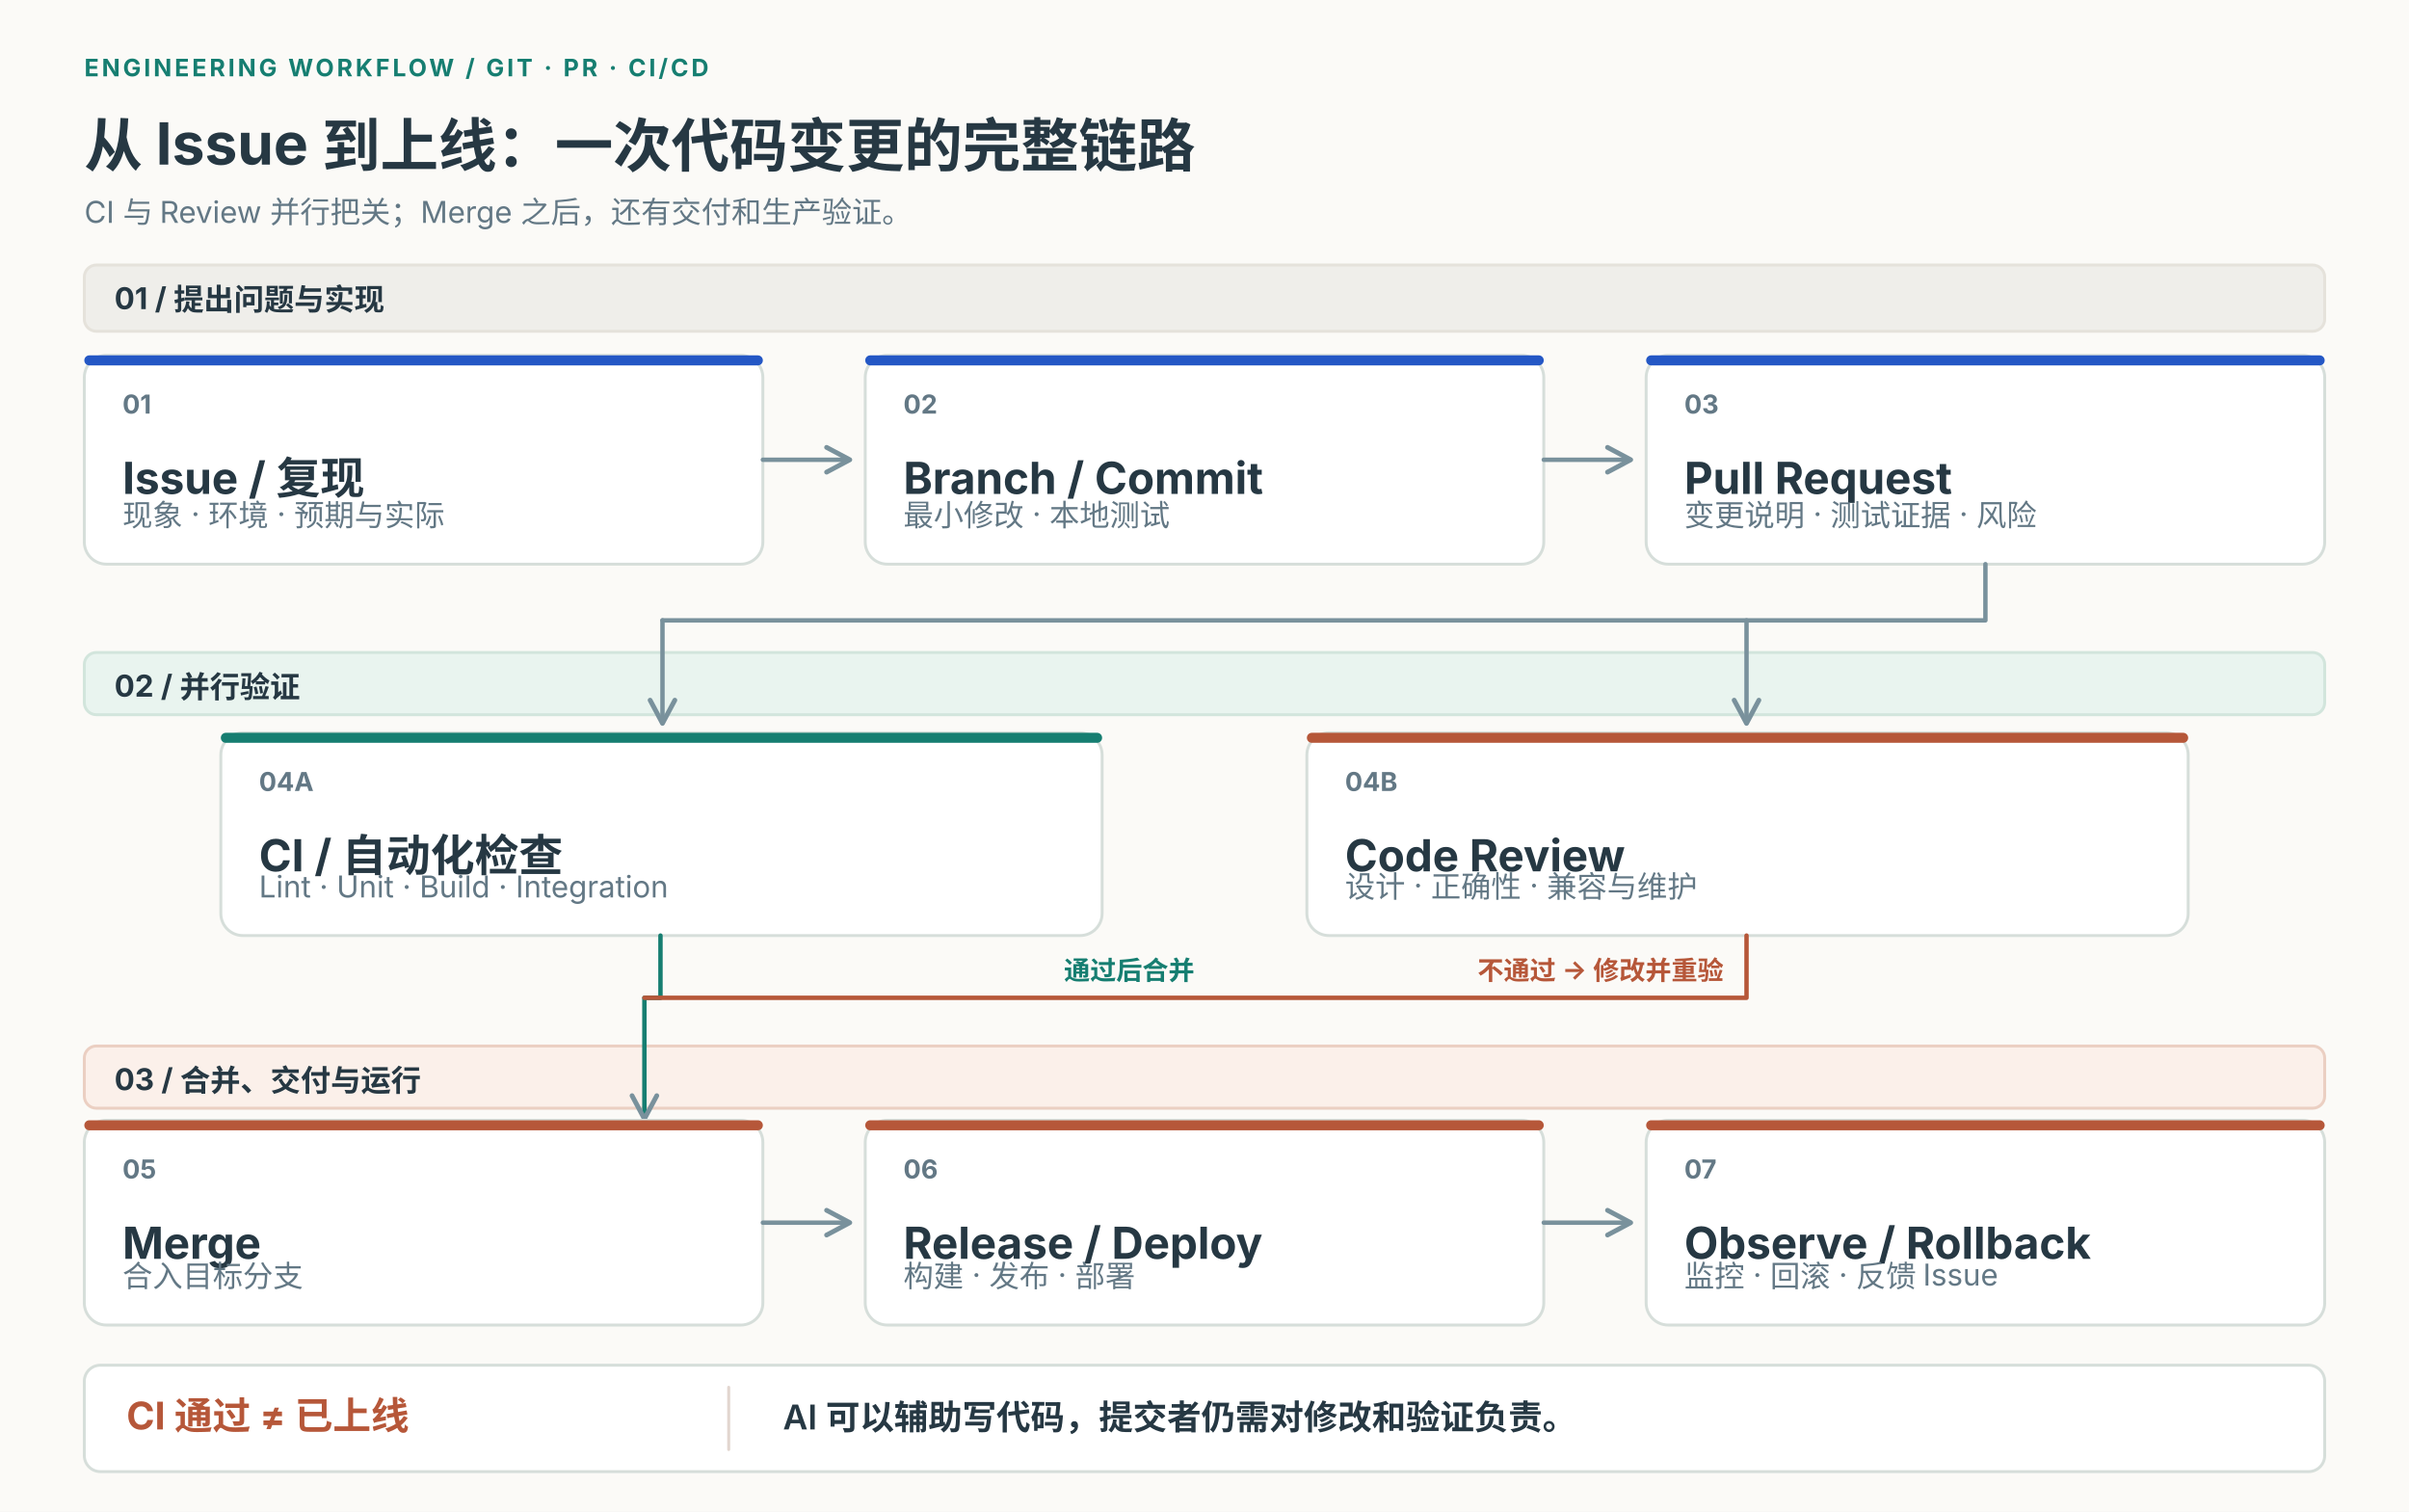
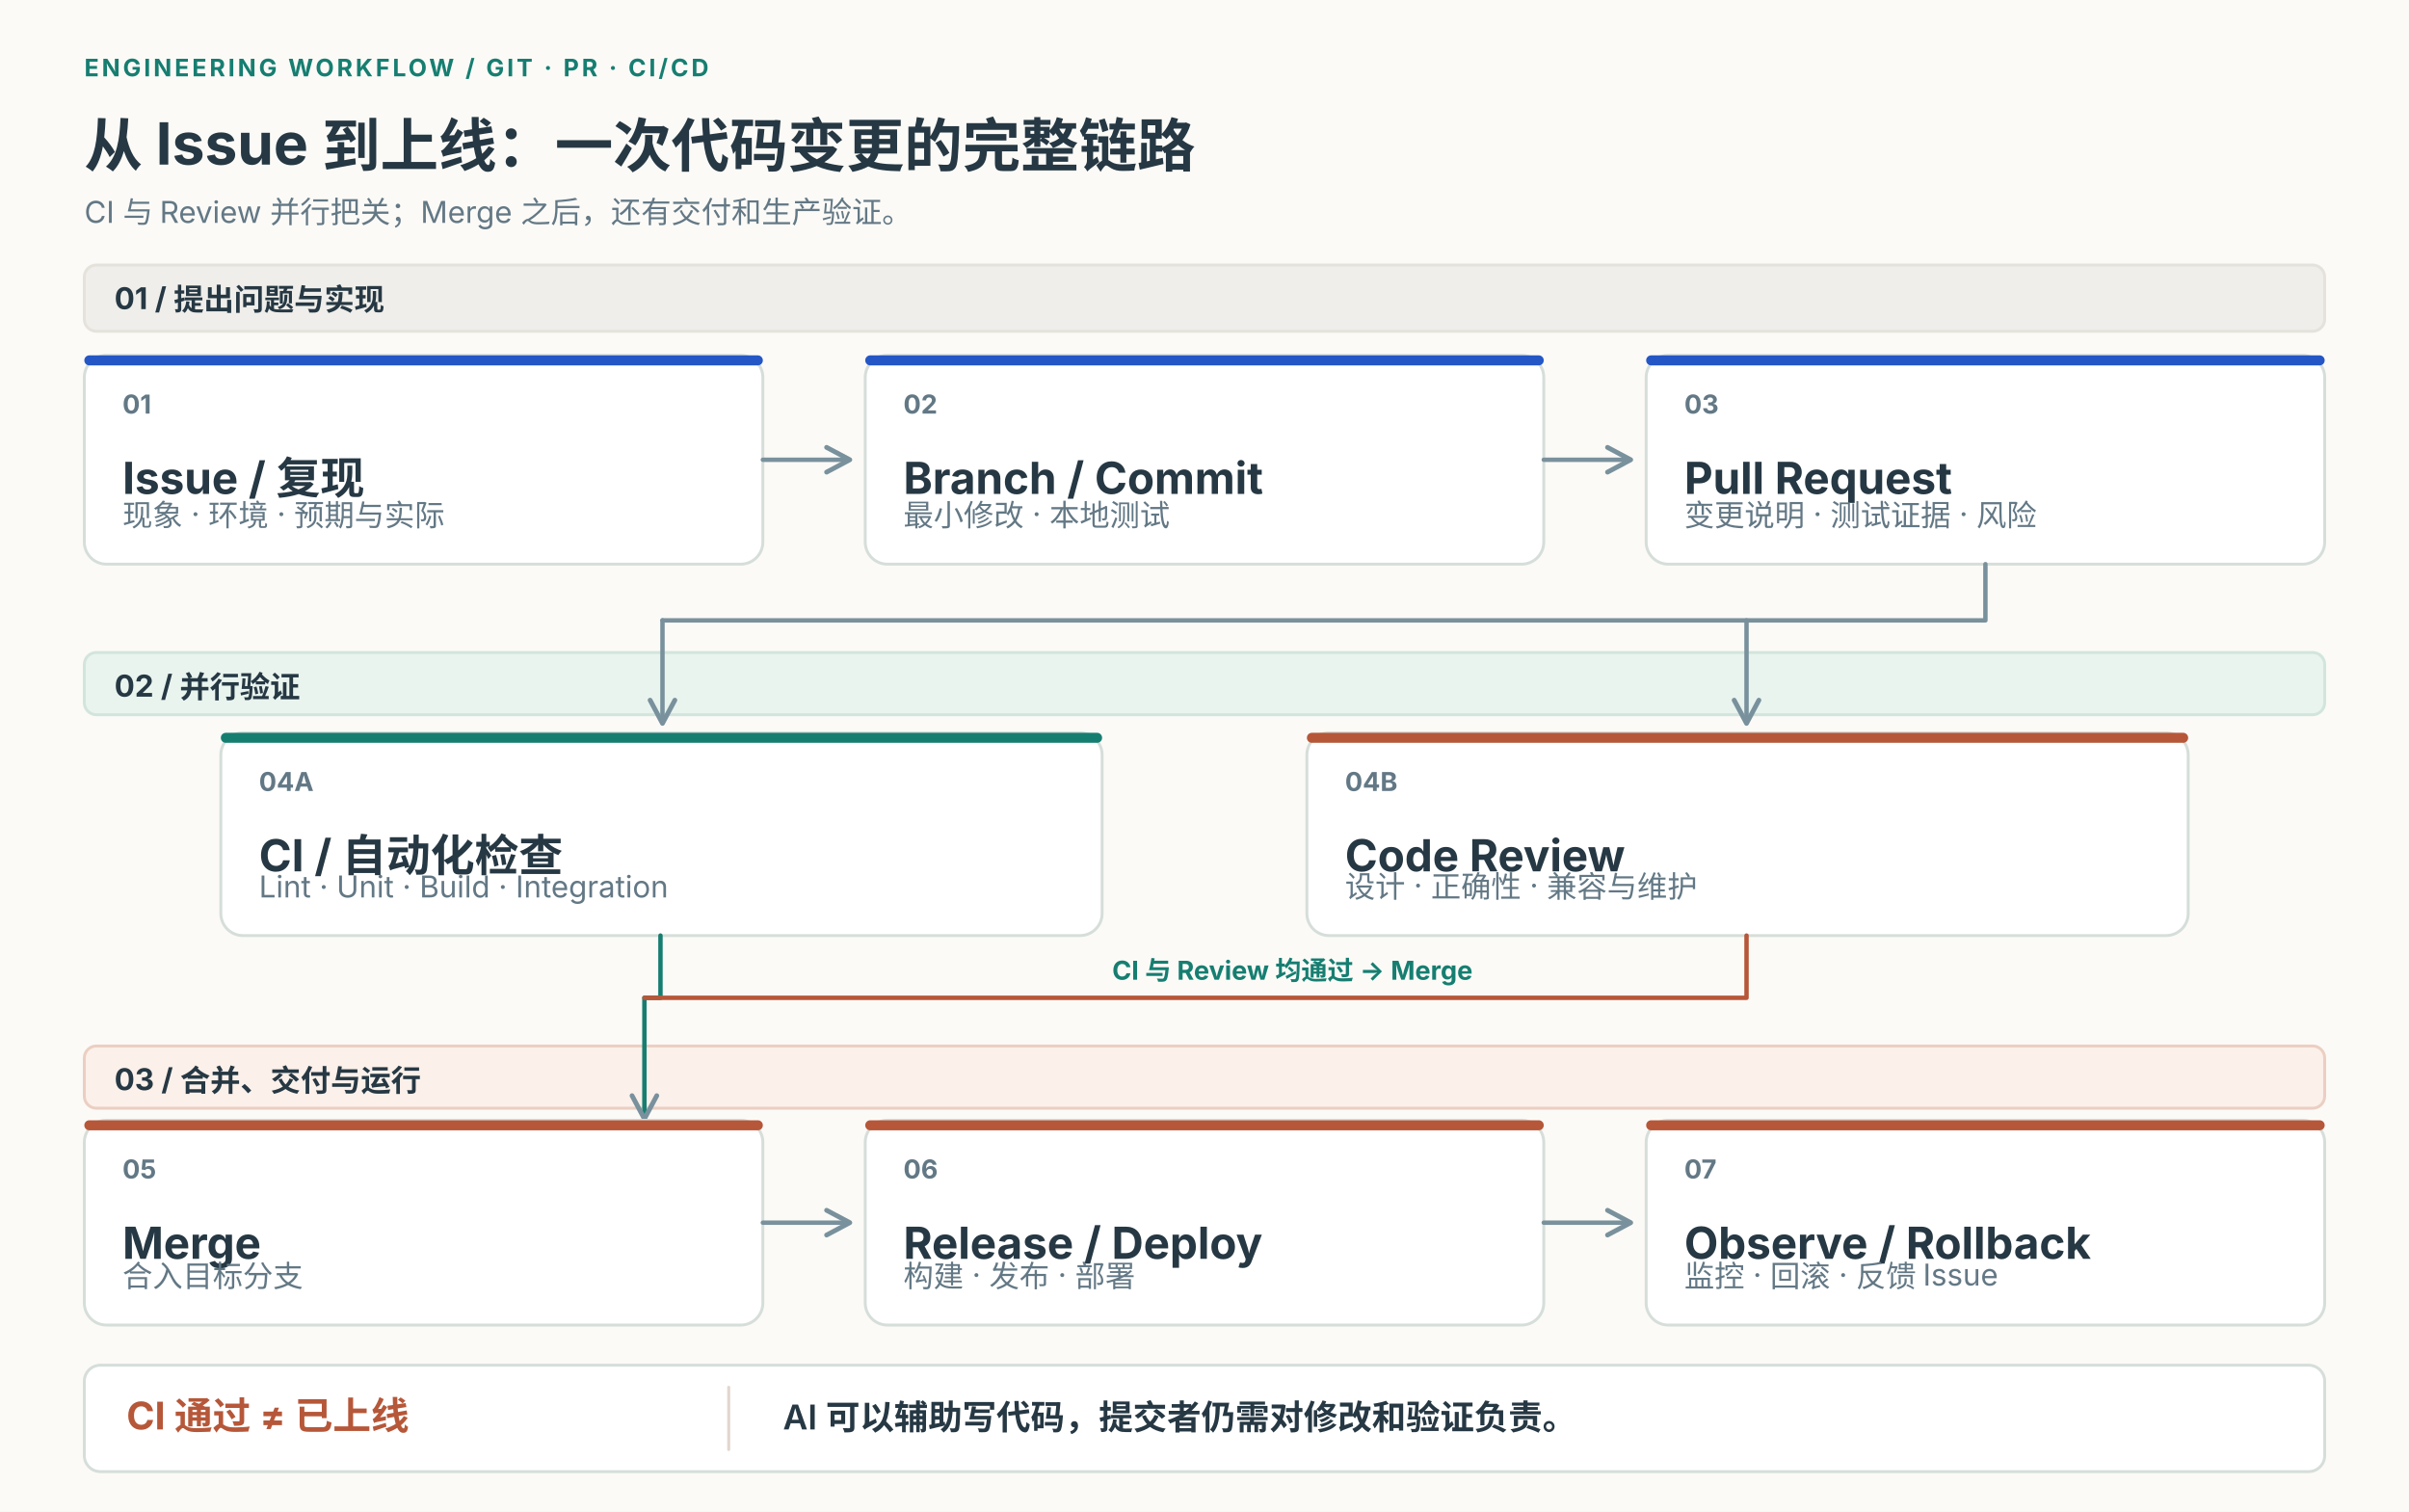
<svg xmlns="http://www.w3.org/2000/svg" width="1200" height="753" viewBox="0 0 1200 753" role="img" aria-labelledby="diagramTitle diagramDesc">
  <defs>
    <style>
text{font-family:Inter,"PingFang SC","Microsoft YaHei","Noto Sans CJK SC",Arial,sans-serif}
.kicker{fill:#167E71;font-size:12px;font-weight:750;letter-spacing:1.4px}
.title{fill:#263843;font-size:29px;font-weight:740}
.subtitle{fill:#637885;font-size:15px}
.lane{fill:#263843;font-size:15px;font-weight:740}
.step{fill:#637885;font-size:13px;font-weight:690}
.cardTitle{fill:#263843;font-size:22px;font-weight:740}
.caption{fill:#637885;font-size:15px}
.tiny{font-size:13px;font-weight:660}
.takeaway{font-size:19px;font-weight:740}
.footer{fill:#263843;font-size:17px;font-weight:560}
</style>
    <marker id="arr" viewBox="0 0 10 10" refX="8.3" refY="5" markerWidth="7" markerHeight="7" orient="auto">
      <path d="M1 1 L8.5 5 L1 9" fill="none" stroke="#79919C" stroke-width="1.55" stroke-linecap="round" stroke-linejoin="round" />
    </marker>
  </defs>
  <rect width="1200" height="753" fill="#FBFAF7" />
  <text x="42" y="38" class="kicker">ENGINEERING WORKFLOW / GIT · PR · CI/CD</text>
  <text x="42" y="83" class="title">从 Issue 到上线：一次代码变更的完整链路</text>
  <text x="42" y="111" class="subtitle">CI 与 Review 并行把关；Merge 之后，还有交付和生产验证。</text>
  <rect x="42" y="132" width="1116" height="33" rx="6" fill="#EFEEEA" stroke="#E5E2DB" stroke-width="1.45" />
  <text x="57" y="154" class="lane">01  /  提出问题与实现</text>
  <rect x="42" y="177" width="338" height="104" rx="11" fill="#FFFFFF" stroke="#D6DEDA" stroke-width="1.45" />
  <rect x="42" y="177" width="338" height="5" rx="2.5" fill="#2457C5" />
  <text x="61" y="206" class="step">01</text>
  <text x="61" y="246" class="cardTitle">Issue / 复现</text>
  <text x="61" y="262" class="caption">现象 · 环境 · 预期与实际</text>
  <rect x="431" y="177" width="338" height="104" rx="11" fill="#FFFFFF" stroke="#D6DEDA" stroke-width="1.45" />
  <rect x="431" y="177" width="338" height="5" rx="2.5" fill="#2457C5" />
  <text x="450" y="206" class="step">02</text>
  <text x="450" y="246" class="cardTitle">Branch / Commit</text>
  <text x="450" y="262" class="caption">最小修改 · 本地测试</text>
  <rect x="820" y="177" width="338" height="104" rx="11" fill="#FFFFFF" stroke="#D6DEDA" stroke-width="1.45" />
  <rect x="820" y="177" width="338" height="5" rx="2.5" fill="#2457C5" />
  <text x="839" y="206" class="step">03</text>
  <text x="839" y="246" class="cardTitle">Pull Request</text>
  <text x="839" y="262" class="caption">变更说明 · 测试证据 · 风险</text>
  <path d="M380 229 H423" fill="none" stroke="#79919C" stroke-width="2.2" stroke-linecap="round" stroke-linejoin="round" marker-end="url(#arr)" />
  <path d="M769 229 H812" fill="none" stroke="#79919C" stroke-width="2.2" stroke-linecap="round" stroke-linejoin="round" marker-end="url(#arr)" />
  <rect x="42" y="325" width="1116" height="31" rx="6" fill="#E9F4EF" stroke="#D2E5DC" stroke-width="1.45" />
  <text x="57" y="347" class="lane">02  /  并行验证</text>
  <path d="M989 281 V309 H330" fill="none" stroke="#79919C" stroke-width="2.2" stroke-linecap="round" stroke-linejoin="round" />
  <path d="M330 309 V360" fill="none" stroke="#79919C" stroke-width="2.2" stroke-linecap="round" stroke-linejoin="round" marker-end="url(#arr)" />
  <path d="M870 309 V360" fill="none" stroke="#79919C" stroke-width="2.2" stroke-linecap="round" stroke-linejoin="round" marker-end="url(#arr)" />
  <rect x="110" y="365" width="439" height="101" rx="11" fill="#FFFFFF" stroke="#D6DEDA" stroke-width="1.45" />
  <rect x="110" y="365" width="439" height="5" rx="2.5" fill="#167E71" />
  <text x="129" y="394" class="step">04A</text>
  <text x="129" y="434" class="cardTitle">CI / 自动化检查</text>
  <text x="129" y="447" class="caption">Lint · Unit · Build · Integration</text>
  <rect x="651" y="365" width="439" height="101" rx="11" fill="#FFFFFF" stroke="#D6DEDA" stroke-width="1.45" />
  <rect x="651" y="365" width="439" height="5" rx="2.5" fill="#B65739" />
  <text x="670" y="394" class="step">04B</text>
  <text x="670" y="434" class="cardTitle">Code Review</text>
  <text x="670" y="447" class="caption">设计 · 正确性 · 兼容与维护</text>
  <rect x="42" y="521" width="1116" height="31" rx="6" fill="#FBF0EA" stroke="#EBCFC2" stroke-width="1.45" />
  <text x="57" y="543" class="lane">03  /  合并、交付与运行</text>
  <path d="M329 466 V497 H321 V557" fill="none" stroke="#167E71" stroke-width="2.2" stroke-linecap="round" stroke-linejoin="round" marker-end="url(#arr)" />
  <path d="M870 466 V497 H321" fill="none" stroke="#B65739" stroke-width="2.2" stroke-linecap="round" stroke-linejoin="round" />
-   <text x="530" y="488" class="tiny" fill="#167E71">通过后合并</text>
-   <text x="736" y="488" class="tiny" fill="#B65739">不通过 → 修改并重验</text>
+   <text x="554" y="488" class="tiny" fill="#167E71">CI 与 Review 均通过 → Merge</text>
  <rect x="42" y="558" width="338" height="102" rx="11" fill="#FFFFFF" stroke="#D6DEDA" stroke-width="1.45" />
  <rect x="42" y="558" width="338" height="5" rx="2.5" fill="#B65739" />
  <text x="61" y="587" class="step">05</text>
  <text x="61" y="627" class="cardTitle">Merge</text>
  <text x="61" y="641" class="caption">合入目标分支</text>
  <rect x="431" y="558" width="338" height="102" rx="11" fill="#FFFFFF" stroke="#D6DEDA" stroke-width="1.45" />
  <rect x="431" y="558" width="338" height="5" rx="2.5" fill="#B65739" />
  <text x="450" y="587" class="step">06</text>
  <text x="450" y="627" class="cardTitle">Release / Deploy</text>
  <text x="450" y="641" class="caption">构建 · 发布 · 部署</text>
  <rect x="820" y="558" width="338" height="102" rx="11" fill="#FFFFFF" stroke="#D6DEDA" stroke-width="1.45" />
  <rect x="820" y="558" width="338" height="5" rx="2.5" fill="#B65739" />
  <text x="839" y="587" class="step">07</text>
  <text x="839" y="627" class="cardTitle">Observe / Rollback</text>
  <text x="839" y="641" class="caption">监控 · 回滚 · 反馈 Issue</text>
  <path d="M380 609 H423" fill="none" stroke="#79919C" stroke-width="2.2" stroke-linecap="round" stroke-linejoin="round" marker-end="url(#arr)" />
  <path d="M769 609 H812" fill="none" stroke="#79919C" stroke-width="2.2" stroke-linecap="round" stroke-linejoin="round" marker-end="url(#arr)" />
  <rect x="42" y="680" width="1116" height="53" rx="8" fill="#FFFFFF" stroke="#D6DEDA" stroke-width="1.45" />
  <text x="63" y="712" class="takeaway" fill="#B65739">CI 通过 ≠ 已上线</text>
  <path d="M363 691 V722" fill="none" stroke="#E2D6CF" stroke-width="1.5" stroke-linecap="round" stroke-linejoin="round" />
  <text x="390" y="712" class="footer">AI 可以辅助写代码，提交者仍需对修改和验证负责。</text>
</svg>
